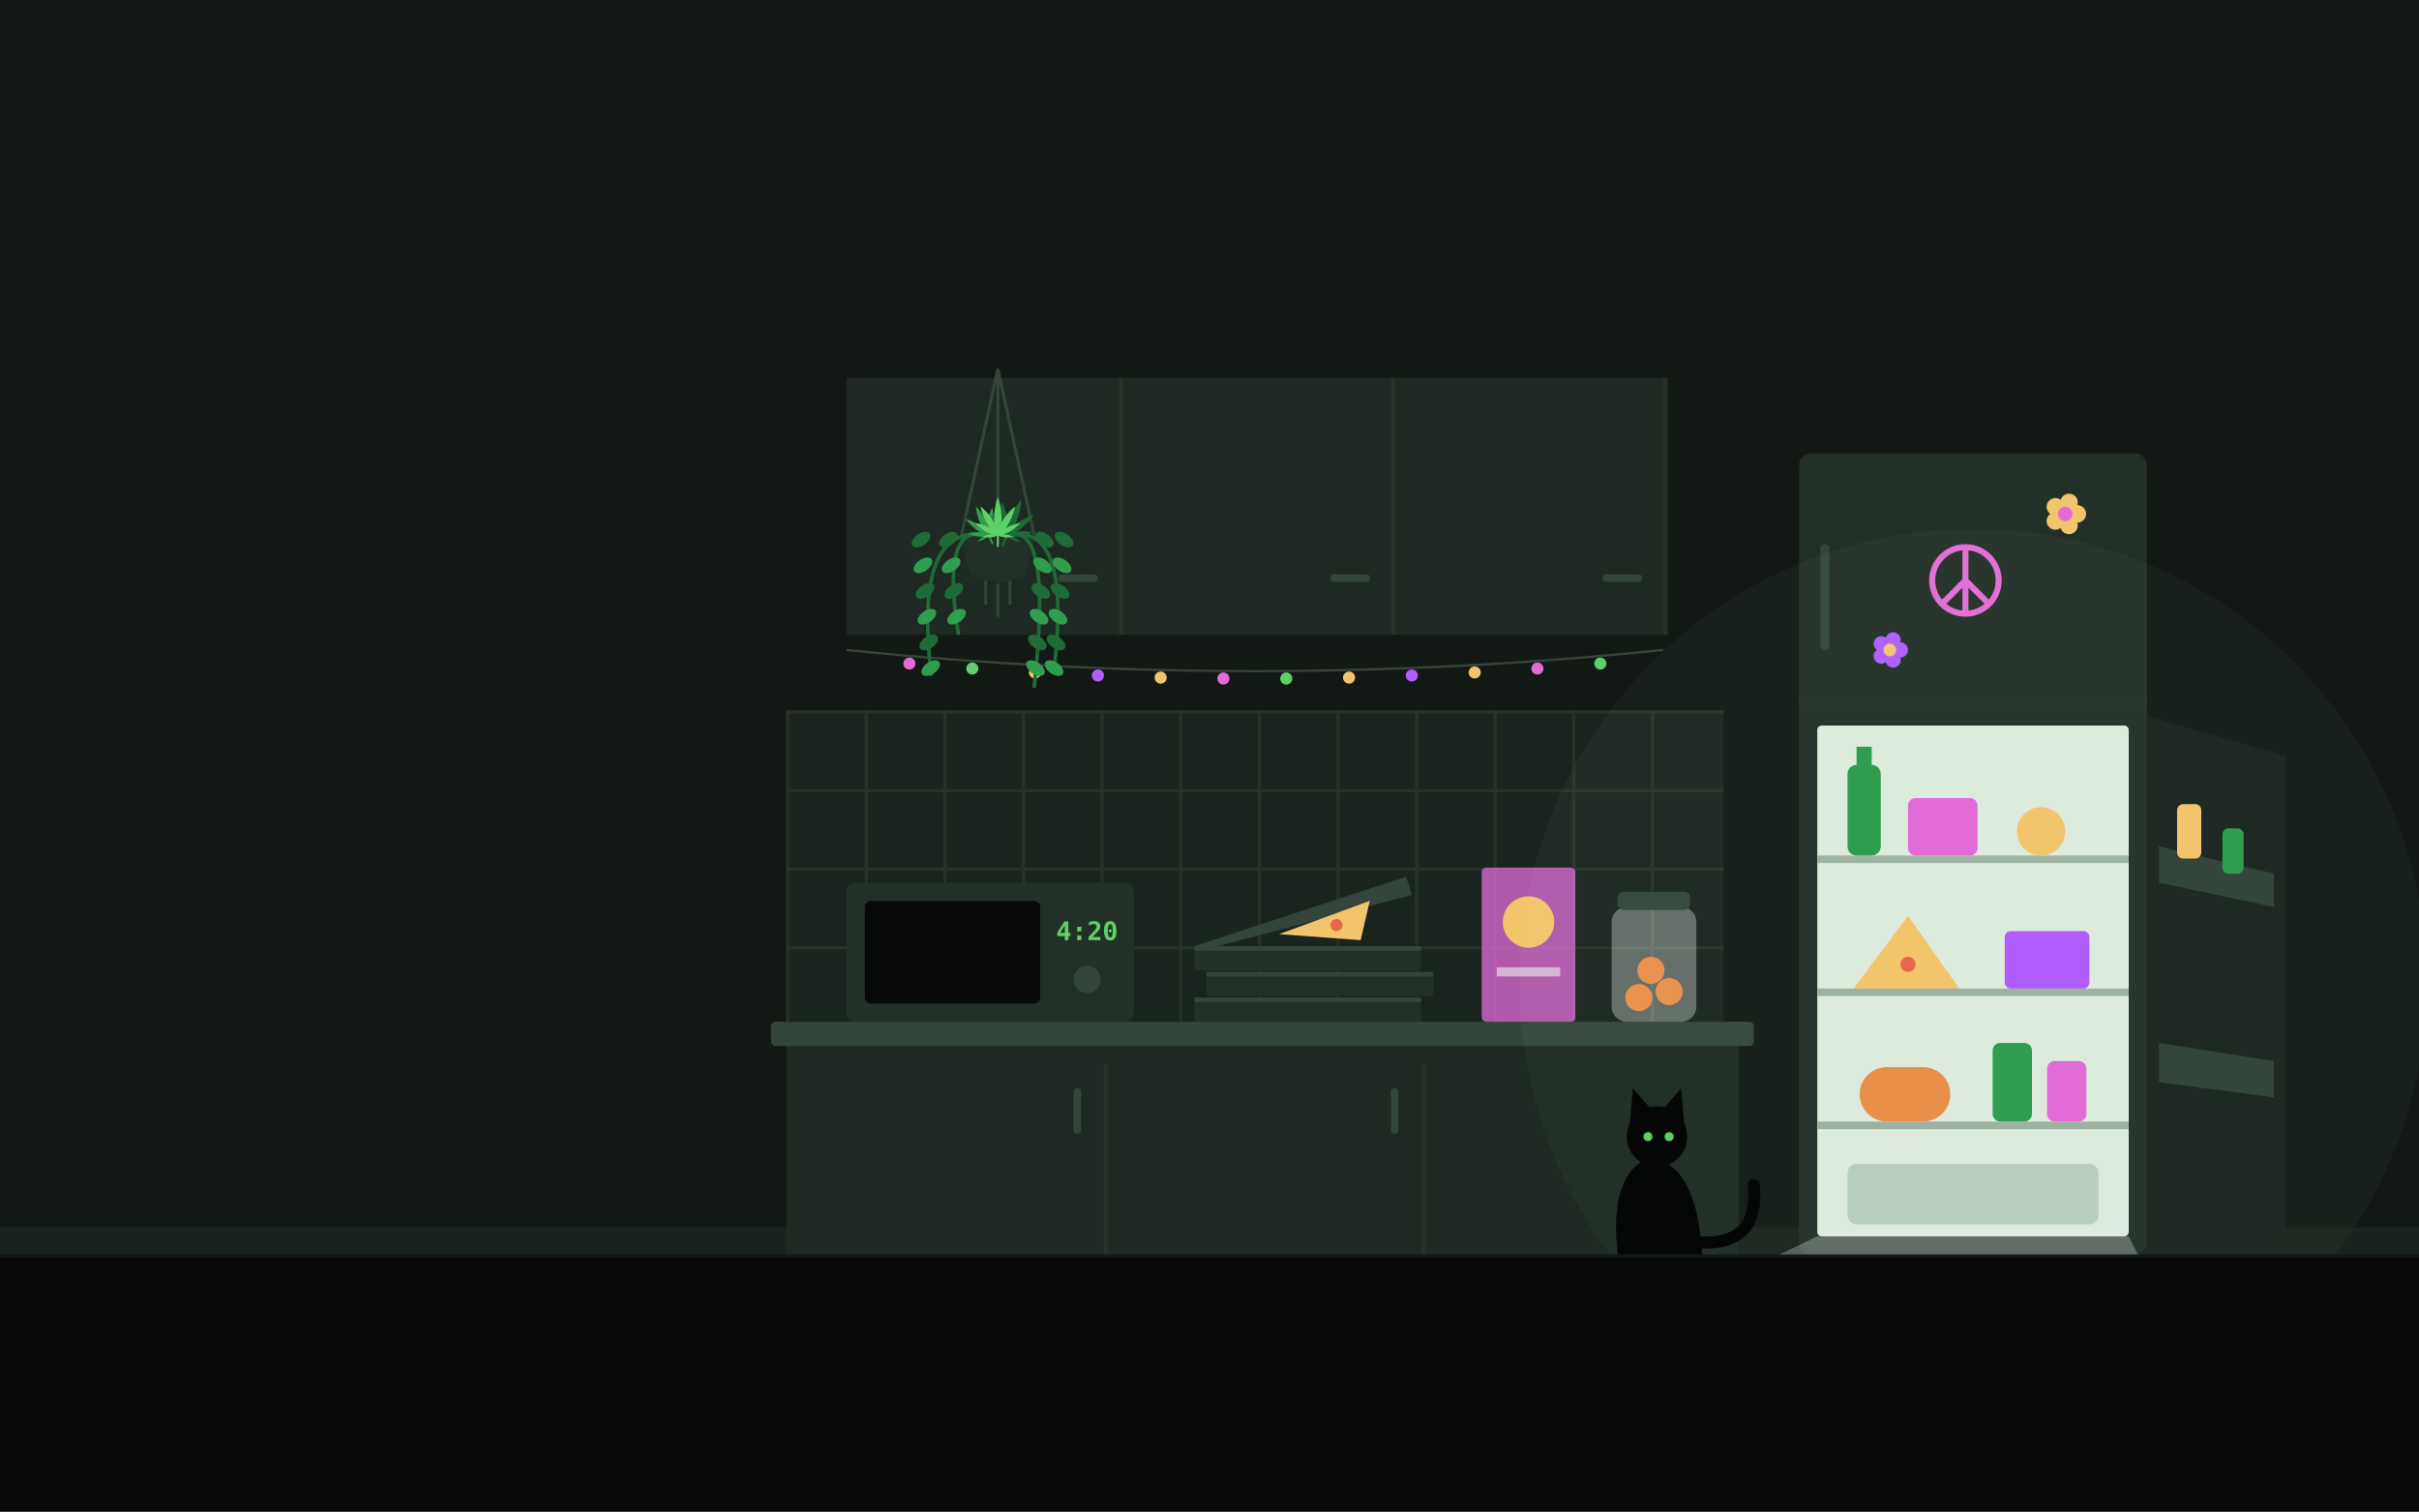
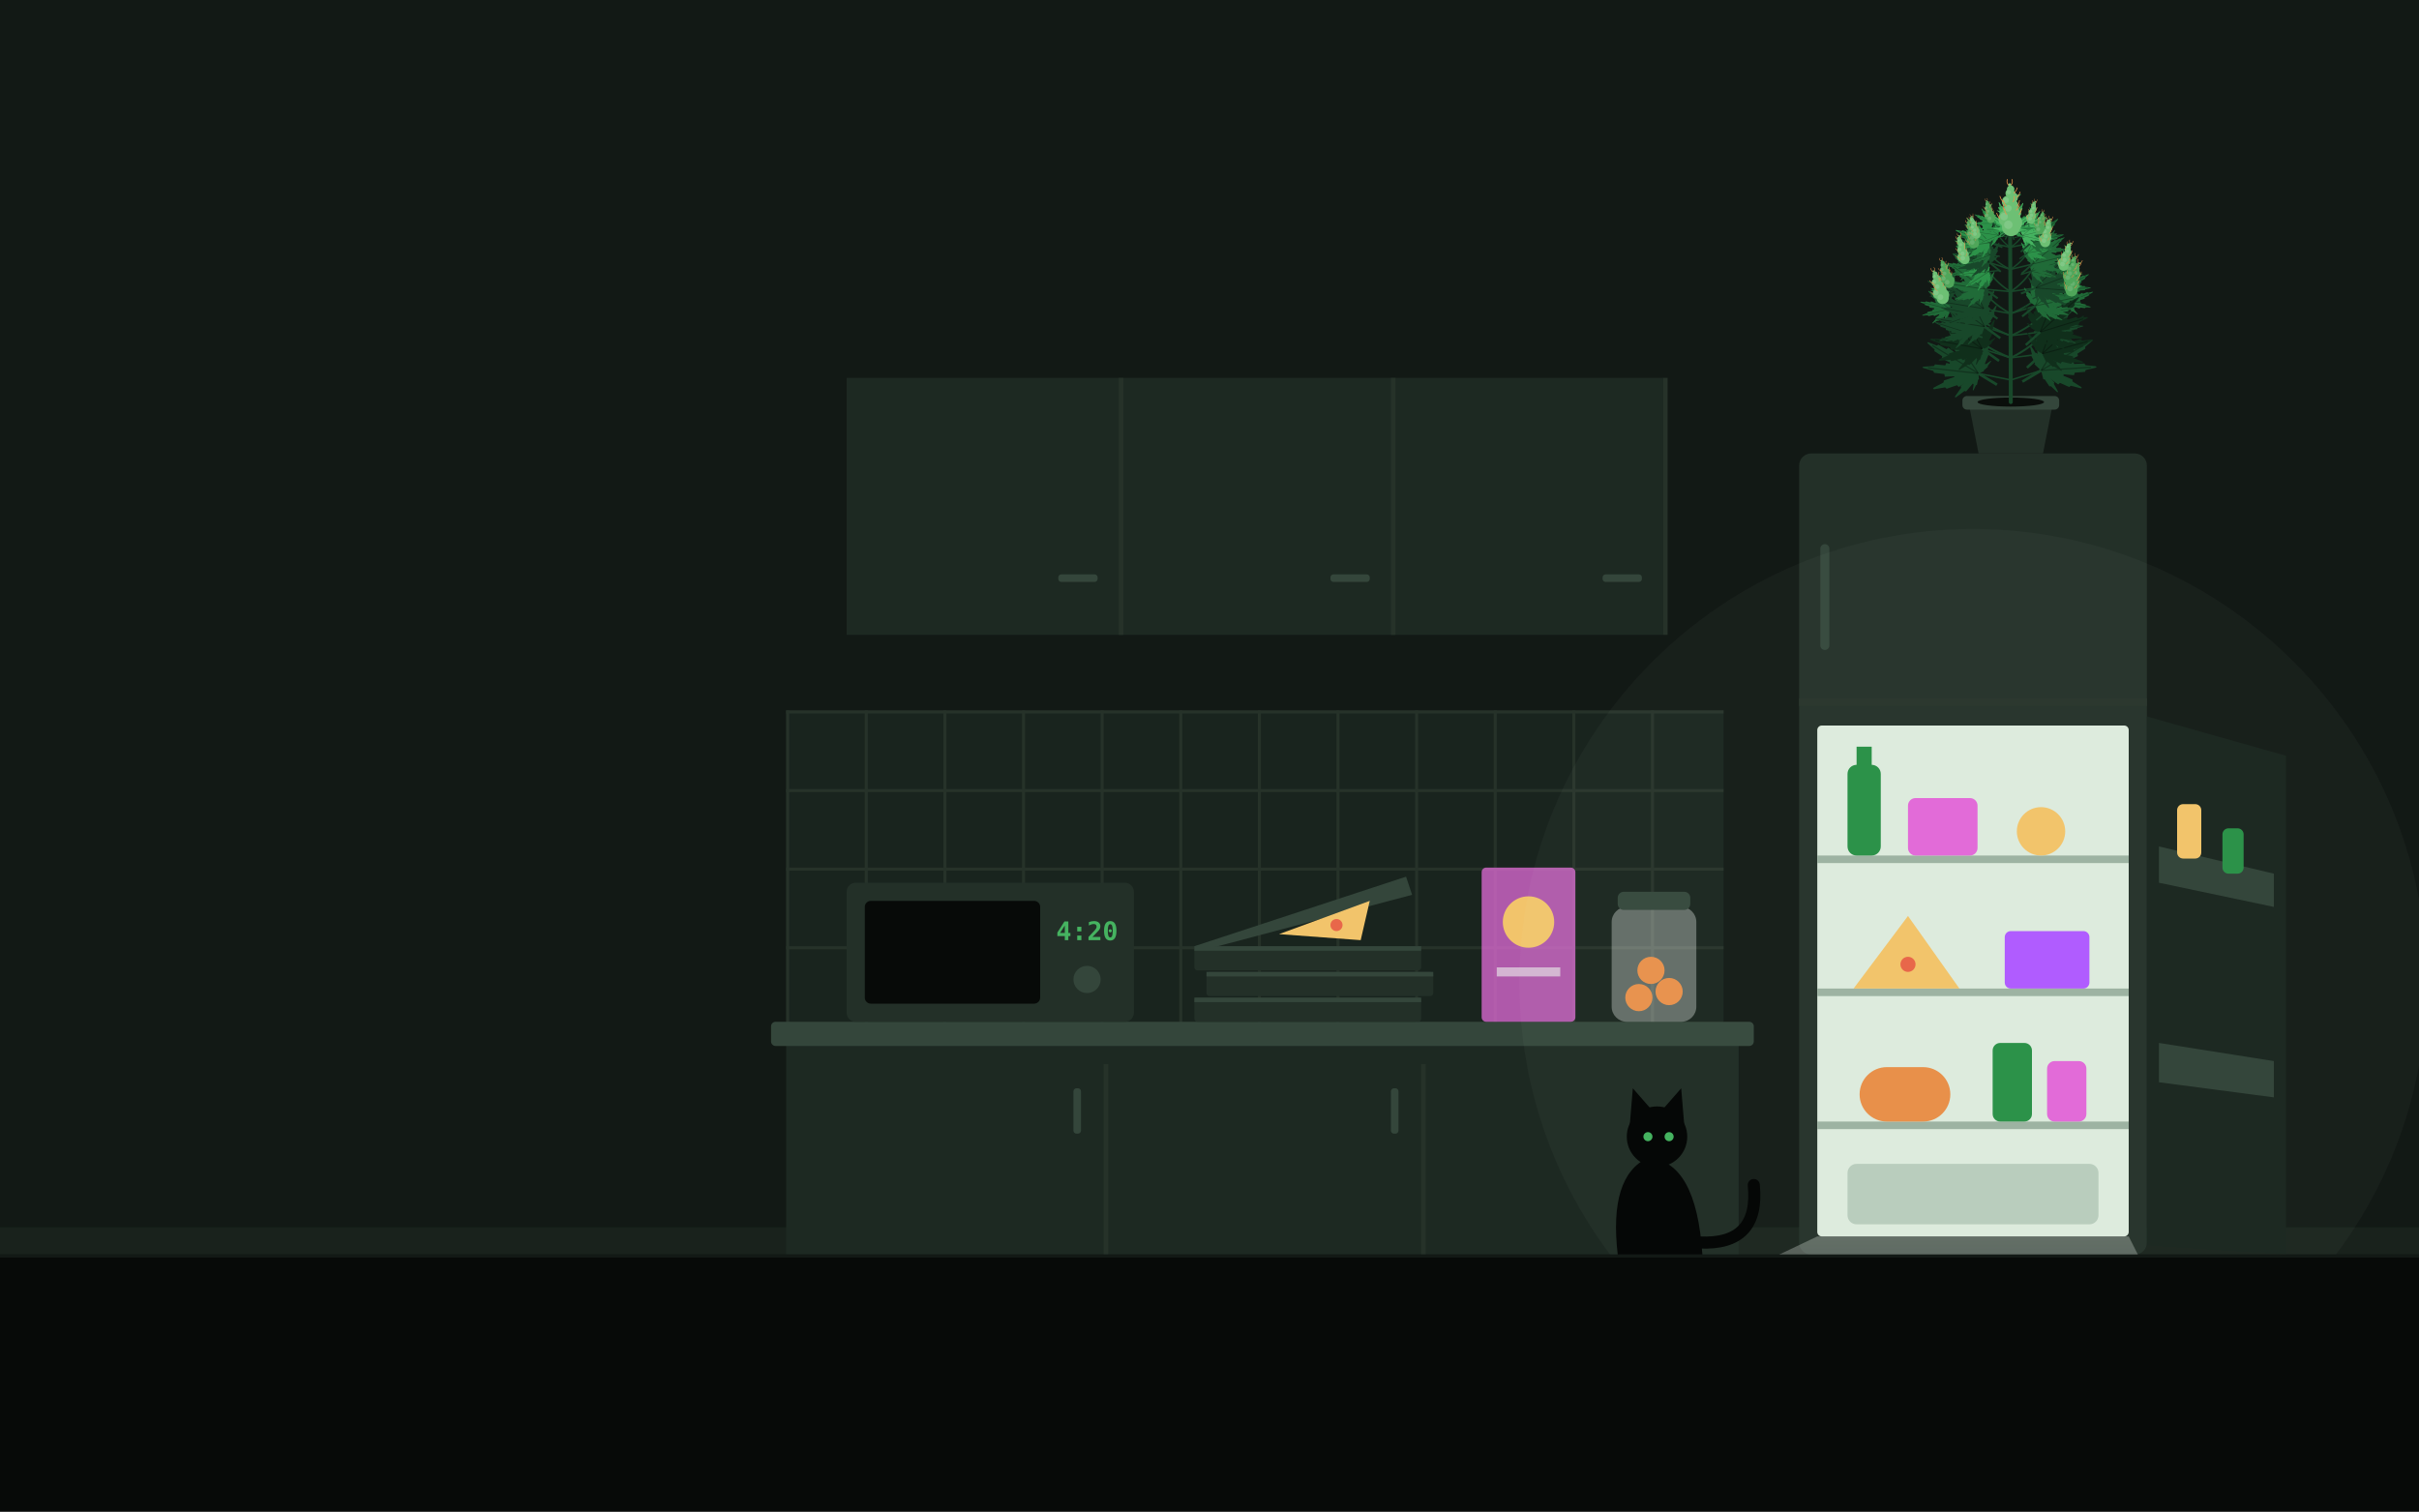
<svg xmlns="http://www.w3.org/2000/svg" viewBox="0 0 1600 1000" preserveAspectRatio="xMidYMax slice" role="img" aria-label="Une cuisine la nuit : le frigo ouvert, des boîtes à pizza, un chat">
  <style>
.smoke{animation:drift 31s linear infinite;transform-box:fill-box;transform-origin:50% 100%;opacity:0}
@keyframes drift{0%{transform:translate(0,0) scale(.5);opacity:0}12%{opacity:.95}100%{transform:translate(300px,-360px) scale(2.2);opacity:0}}
.blink{animation:blink 2.6s steps(1) infinite}
@keyframes blink{50%{opacity:.1}}
.tw{animation:tw 5s ease-in-out infinite}
@keyframes tw{50%{opacity:.2}}

.breath{animation:breath 6s ease-in-out infinite alternate}
- @keyframes breath{from{opacity:.65}to{opacity:1}}
- .ember{animation:ember 4s ease-in-out infinite}
- @keyframes ember{0%,100%{opacity:.5}40%{opacity:1}}
- .spin{animation:spin 140s linear infinite;transform-box:fill-box;transform-origin:50% 50%}
- @keyframes spin{to{transform:rotate(360deg)}}
+ @keyframes breath{from{opacity:.7}to{opacity:1}}
.sway{animation:sway 7s ease-in-out infinite alternate;transform-box:fill-box;transform-origin:50% 100%}
- @keyframes sway{from{transform:rotate(-1.4deg)}to{transform:rotate(1.4deg)}}
- .flame{animation:flick 1.1s ease-in-out infinite alternate;transform-box:fill-box;transform-origin:50% 100%}
- @keyframes flick{0%{transform:scale(1,1)}40%{transform:scale(.9,1.14)}100%{transform:scale(1.08,.9)}}
+ @keyframes sway{from{transform:rotate(-1.2deg)}to{transform:rotate(1.2deg)}}
+ .hang{animation:hang 6s ease-in-out infinite alternate;transform-box:fill-box;transform-origin:50% 0%}
+ @keyframes hang{from{transform:rotate(-1.6deg)}to{transform:rotate(1.6deg)}}
@media (prefers-reduced-motion:reduce){*{animation:none!important}.smoke{opacity:.8}}</style>
  <rect width="1600" height="1000" fill="#0B0F0C" />
  <rect width="1600" height="830" fill="#121915" />
  <rect y="812" width="1600" height="18" fill="#19221C" />
  <defs>
-     <g id="fan">
+     <g id="fan9">
      <g stroke="none">
-         <path transform="rotate(0)" d="M0 0C6.3 -9.2 4.7 -29.4 0 -42C-4.7 -29.4 -6.3 -9.2 0 0Z" />
-         <path transform="rotate(-31)" d="M0 0C5.5 -8.1 4.2 -25.9 0 -37C-4.2 -25.9 -5.5 -8.1 0 0Z" />
-         <path transform="rotate(31)" d="M0 0C5.5 -8.1 4.2 -25.9 0 -37C-4.2 -25.9 -5.5 -8.1 0 0Z" />
-         <path transform="rotate(-62)" d="M0 0C4.2 -6.2 3.2 -19.6 0 -28C-3.2 -19.6 -4.2 -6.2 0 0Z" />
-         <path transform="rotate(62)" d="M0 0C4.2 -6.2 3.2 -19.6 0 -28C-3.2 -19.6 -4.2 -6.2 0 0Z" />
-         <path transform="rotate(-96)" d="M0 0C2.5 -3.7 1.9 -11.9 0 -17C-1.9 -11.9 -2.5 -3.7 0 0Z" />
-         <path transform="rotate(96)" d="M0 0C2.5 -3.7 1.9 -11.9 0 -17C-1.9 -11.9 -2.5 -3.7 0 0Z" />
-       </g>
-       <path d="M0 0V13" fill="none" stroke-width="2.2" />
-     </g>
-     <g id="bud">
-       <ellipse cx="0" cy="-7" rx="9" ry="9" />
-       <ellipse cx="-6" cy="-17" rx="7.5" ry="8" />
-       <ellipse cx="6" cy="-22" rx="7.5" ry="8" />
-       <ellipse cx="-3" cy="-32" rx="7" ry="8.5" />
-       <ellipse cx="4" cy="-41" rx="6" ry="8" />
-       <ellipse cx="0" cy="-52" rx="4.5" ry="8" />
-       <ellipse cx="0" cy="-62" rx="2.6" ry="6" />
+         <path transform="rotate(0)" d="M0 0L0 -0L4.1 -6.7L3.2 -7.3L6 -14.1L4.1 -14.7L6 -21.4L4 -22L4.7 -28.7L3 -29.3L2.8 -36.1L1.6 -36.7L0.5 -43.3L0 -44L-0.5 -43.3L-1.6 -36.7L-2.8 -36.1L-3 -29.3L-4.7 -28.7L-4 -22L-6 -21.4L-4.1 -14.7L-6 -14.1L-3.2 -7.3L-4.1 -6.7L-0 -0Z" />
+         <path transform="rotate(-25)" d="M0 0L0 -0L4.3 -7.6L3.3 -8.3L5.8 -15.9L3.9 -16.5L5.1 -24.2L3.2 -24.8L3.1 -32.4L1.8 -33.1L0.5 -40.7L0 -41.4L-0.5 -40.7L-1.8 -33.1L-3.1 -32.4L-3.2 -24.8L-5.1 -24.2L-3.9 -16.5L-5.8 -15.9L-3.3 -8.3L-4.3 -7.6L-0 -0Z" />
+         <path transform="rotate(25)" d="M0 0L0 -0L4.3 -7.6L3.3 -8.3L5.8 -15.9L3.9 -16.5L5.1 -24.2L3.2 -24.8L3.1 -32.4L1.8 -33.1L0.5 -40.7L0 -41.4L-0.5 -40.7L-1.8 -33.1L-3.1 -32.4L-3.2 -24.8L-5.1 -24.2L-3.9 -16.5L-5.8 -15.9L-3.3 -8.3L-4.3 -7.6L-0 -0Z" />
+         <path transform="rotate(-50)" d="M0 0L0 -0L4.1 -8.1L3.1 -8.8L4.8 -16.9L3.2 -17.6L3.2 -25.7L1.9 -26.4L0.6 -34.5L0 -35.2L-0.6 -34.5L-1.9 -26.4L-3.2 -25.7L-3.2 -17.6L-4.8 -16.9L-3.1 -8.8L-4.1 -8.1L-0 -0Z" />
+         <path transform="rotate(50)" d="M0 0L0 -0L4.1 -8.1L3.1 -8.8L4.8 -16.9L3.2 -17.6L3.2 -25.7L1.9 -26.4L0.6 -34.5L0 -35.2L-0.6 -34.5L-1.9 -26.4L-3.2 -25.7L-3.2 -17.6L-4.8 -16.9L-3.1 -8.8L-4.1 -8.1L-0 -0Z" />
+         <path transform="rotate(-77)" d="M0 0L0 -0L3.2 -7.6L2.3 -8.2L2.8 -15.8L1.7 -16.4L0.5 -24L0 -24.6L-0.5 -24L-1.7 -16.4L-2.8 -15.8L-2.3 -8.2L-3.2 -7.6L-0 -0Z" />
+         <path transform="rotate(77)" d="M0 0L0 -0L3.2 -7.6L2.3 -8.2L2.8 -15.8L1.7 -16.4L0.5 -24L0 -24.6L-0.5 -24L-1.7 -16.4L-2.8 -15.8L-2.3 -8.2L-3.2 -7.6L-0 -0Z" />
+         <path transform="rotate(-104)" d="M0 0L0 -0L1.7 -4L1.2 -4.4L1.5 -8.4L0.9 -8.8L0.3 -12.8L0 -13.2L-0.3 -12.8L-0.9 -8.8L-1.5 -8.4L-1.2 -4.4L-1.7 -4L-0 -0Z" />
+         <path transform="rotate(104)" d="M0 0L0 -0L1.7 -4L1.2 -4.4L1.5 -8.4L0.9 -8.8L0.3 -12.8L0 -13.2L-0.3 -12.8L-0.9 -8.8L-1.5 -8.4L-1.2 -4.4L-1.7 -4L-0 -0Z" />
+       </g>
+       <g fill="none" stroke="#000" stroke-opacity=".3" stroke-width=".9">
+         <path transform="rotate(0)" d="M0 0V-39.6" />
+         <path transform="rotate(-25)" d="M0 0V-37.2" />
+         <path transform="rotate(25)" d="M0 0V-37.2" />
+       </g>
+       <path d="M0 0V16" fill="none" stroke-width="2" />
+     </g>
+     <g id="fan7">
+       <g stroke="none">
+         <path transform="rotate(0)" d="M0 0L0 -0L4.1 -6.7L3.2 -7.3L6 -14.1L4.1 -14.7L6 -21.4L4 -22L4.7 -28.7L3 -29.3L2.8 -36.1L1.6 -36.7L0.5 -43.3L0 -44L-0.5 -43.3L-1.6 -36.7L-2.8 -36.1L-3 -29.3L-4.7 -28.7L-4 -22L-6 -21.4L-4.1 -14.7L-6 -14.1L-3.2 -7.3L-4.1 -6.7L-0 -0Z" />
+         <path transform="rotate(-27)" d="M0 0L0 -0L4.3 -7.5L3.2 -8.2L5.7 -15.7L3.9 -16.4L5 -23.9L3.2 -24.6L3.1 -32.1L1.8 -32.7L0.5 -40.3L0 -40.9L-0.5 -40.3L-1.8 -32.7L-3.1 -32.1L-3.2 -24.6L-5 -23.9L-3.9 -16.4L-5.7 -15.7L-3.2 -8.2L-4.3 -7.5L-0 -0Z" />
+         <path transform="rotate(27)" d="M0 0L0 -0L4.3 -7.5L3.2 -8.2L5.7 -15.7L3.9 -16.4L5 -23.9L3.2 -24.6L3.1 -32.1L1.8 -32.7L0.5 -40.3L0 -40.9L-0.5 -40.3L-1.8 -32.7L-3.1 -32.1L-3.2 -24.6L-5 -23.9L-3.9 -16.4L-5.7 -15.7L-3.2 -8.2L-4.3 -7.5L-0 -0Z" />
+         <path transform="rotate(-54)" d="M0 0L0 -0L3.8 -7.5L2.8 -8.1L4.5 -15.6L2.9 -16.3L3 -23.8L1.7 -24.4L0.5 -31.9L0 -32.6L-0.5 -31.9L-1.7 -24.4L-3 -23.8L-2.9 -16.3L-4.5 -15.6L-2.8 -8.1L-3.8 -7.5L-0 -0Z" />
+         <path transform="rotate(54)" d="M0 0L0 -0L3.8 -7.5L2.8 -8.1L4.5 -15.6L2.9 -16.3L3 -23.8L1.7 -24.4L0.5 -31.9L0 -32.6L-0.5 -31.9L-1.7 -24.4L-3 -23.8L-2.9 -16.3L-4.5 -15.6L-2.8 -8.1L-3.8 -7.5L-0 -0Z" />
+         <path transform="rotate(-83)" d="M0 0L0 -0L2.7 -6.2L1.9 -6.7L2.3 -13L1.4 -13.5L0.4 -19.7L0 -20.2L-0.4 -19.7L-1.4 -13.5L-2.3 -13L-1.9 -6.7L-2.7 -6.2L-0 -0Z" />
+         <path transform="rotate(83)" d="M0 0L0 -0L2.7 -6.2L1.9 -6.7L2.3 -13L1.4 -13.5L0.4 -19.7L0 -20.2L-0.4 -19.7L-1.4 -13.5L-2.3 -13L-1.9 -6.7L-2.7 -6.2L-0 -0Z" />
+       </g>
+       <g fill="none" stroke="#000" stroke-opacity=".3" stroke-width=".9">
+         <path transform="rotate(0)" d="M0 0V-39.6" />
+         <path transform="rotate(-27)" d="M0 0V-36.8" />
+         <path transform="rotate(27)" d="M0 0V-36.8" />
+       </g>
+       <path d="M0 0V16" fill="none" stroke-width="2" />
+     </g>
+     <g id="fan5">
+       <g stroke="none">
+         <path transform="rotate(0)" d="M0 0L0 -0L4.1 -6.7L3.2 -7.3L6 -14.1L4.1 -14.7L6 -21.4L4 -22L4.7 -28.7L3 -29.3L2.8 -36.1L1.6 -36.7L0.5 -43.3L0 -44L-0.5 -43.3L-1.6 -36.7L-2.8 -36.1L-3 -29.3L-4.7 -28.7L-4 -22L-6 -21.4L-4.1 -14.7L-6 -14.1L-3.2 -7.3L-4.1 -6.7L-0 -0Z" />
+         <path transform="rotate(-31)" d="M0 0L0 -0L3.9 -7L3 -7.6L5.3 -14.5L3.6 -15.1L4.7 -22.1L3 -22.7L2.8 -29.7L1.6 -30.3L0.5 -37.2L0 -37.8L-0.5 -37.2L-1.6 -30.3L-2.8 -29.7L-3 -22.7L-4.7 -22.1L-3.6 -15.1L-5.3 -14.5L-3 -7.6L-3.9 -7L-0 -0Z" />
+         <path transform="rotate(31)" d="M0 0L0 -0L3.9 -7L3 -7.6L5.3 -14.5L3.6 -15.1L4.7 -22.1L3 -22.7L2.8 -29.7L1.6 -30.3L0.5 -37.2L0 -37.8L-0.5 -37.2L-1.6 -30.3L-2.8 -29.7L-3 -22.7L-4.7 -22.1L-3.6 -15.1L-5.3 -14.5L-3 -7.6L-3.9 -7L-0 -0Z" />
+         <path transform="rotate(-64)" d="M0 0L0 -0L3.2 -7.6L2.3 -8.2L2.8 -15.8L1.7 -16.4L0.5 -24L0 -24.6L-0.5 -24L-1.7 -16.4L-2.8 -15.8L-2.3 -8.2L-3.2 -7.6L-0 -0Z" />
+         <path transform="rotate(64)" d="M0 0L0 -0L3.2 -7.6L2.3 -8.2L2.8 -15.8L1.7 -16.4L0.5 -24L0 -24.6L-0.5 -24L-1.7 -16.4L-2.8 -15.8L-2.3 -8.2L-3.2 -7.6L-0 -0Z" />
+       </g>
+       <g fill="none" stroke="#000" stroke-opacity=".3" stroke-width=".9">
+         <path transform="rotate(0)" d="M0 0V-39.6" />
+         <path transform="rotate(-31)" d="M0 0V-34.1" />
+         <path transform="rotate(31)" d="M0 0V-34.1" />
+       </g>
+       <path d="M0 0V16" fill="none" stroke-width="2" />
+     </g>
+     <g id="fan3">
+       <g stroke="none">
+         <path transform="rotate(0)" d="M0 0L0 -0L4.1 -6.7L3.2 -7.3L6 -14.1L4.1 -14.7L6 -21.4L4 -22L4.7 -28.7L3 -29.3L2.8 -36.1L1.6 -36.7L0.5 -43.3L0 -44L-0.5 -43.3L-1.6 -36.7L-2.8 -36.1L-3 -29.3L-4.7 -28.7L-4 -22L-6 -21.4L-4.1 -14.7L-6 -14.1L-3.2 -7.3L-4.1 -6.7L-0 -0Z" />
+         <path transform="rotate(-36)" d="M0 0L0 -0L3.5 -6.9L2.6 -7.5L4.1 -14.4L2.7 -15L2.7 -21.8L1.6 -22.4L0.5 -29.3L0 -29.9L-0.5 -29.3L-1.6 -22.4L-2.7 -21.8L-2.7 -15L-4.1 -14.4L-2.6 -7.5L-3.5 -6.9L-0 -0Z" />
+         <path transform="rotate(36)" d="M0 0L0 -0L3.5 -6.9L2.6 -7.5L4.1 -14.4L2.7 -15L2.7 -21.8L1.6 -22.4L0.5 -29.3L0 -29.9L-0.5 -29.3L-1.6 -22.4L-2.7 -21.8L-2.7 -15L-4.1 -14.4L-2.6 -7.5L-3.5 -6.9L-0 -0Z" />
+       </g>
+       <g fill="none" stroke="#000" stroke-opacity=".3" stroke-width=".9">
+         <path transform="rotate(0)" d="M0 0V-39.6" />
+         <path transform="rotate(-36)" d="M0 0V-26.9" />
+         <path transform="rotate(36)" d="M0 0V-26.9" />
+       </g>
+       <path d="M0 0V16" fill="none" stroke-width="2" />
+     </g>
+     <g id="cola1">
+       <g fill="currentColor">
+         <path transform="translate(-3 -21.1) rotate(-66.1)" d="M0 0L0 -0L2.2 -4.1L1.6 -4.5L2.5 -8.6L1.7 -9L1.7 -13.1L1 -13.4L0.3 -17.6L0 -17.9L-0.3 -17.6L-1 -13.4L-1.7 -13.1L-1.7 -9L-2.5 -8.6L-1.6 -4.5L-2.2 -4.1L-0 -0Z" />
+         <path transform="translate(3 -7.3) rotate(68.7)" d="M0 0L0 -0L2.2 -4.5L1.6 -4.9L2.5 -9.4L1.7 -9.8L1.7 -14.3L1 -14.7L0.3 -19.2L0 -19.6L-0.3 -19.2L-1 -14.7L-1.7 -14.3L-1.7 -9.8L-2.5 -9.4L-1.6 -4.9L-2.2 -4.5L-0 -0Z" />
+         <path transform="translate(-3 -22.8) rotate(-55.8)" d="M0 0L0 -0L2.2 -4.1L1.6 -4.4L2.5 -8.5L1.7 -8.9L1.7 -12.9L1 -13.3L0.3 -17.4L0 -17.7L-0.3 -17.4L-1 -13.3L-1.7 -12.9L-1.7 -8.9L-2.5 -8.5L-1.6 -4.4L-2.2 -4.1L-0 -0Z" />
+         <path transform="translate(3 -45.2) rotate(61.8)" d="M0 0L0 -0L2.2 -3.5L1.6 -3.8L2.5 -7.2L1.7 -7.5L1.7 -11L1 -11.3L0.3 -14.7L0 -15L-0.3 -14.7L-1 -11.3L-1.7 -11L-1.7 -7.5L-2.5 -7.2L-1.6 -3.8L-2.2 -3.5L-0 -0Z" />
+       </g>
+       <circle cx="1.5" cy="-4" r="13.4" />
+       <circle cx="5.1" cy="-10.2" r="12.8" />
+       <circle cx="-5.1" cy="-16.4" r="12.1" />
+       <circle cx="4.1" cy="-22.6" r="11.4" />
+       <circle cx="0.7" cy="-28.8" r="10.7" />
+       <circle cx="2.4" cy="-35" r="9.9" />
+       <circle cx="-3" cy="-41.2" r="9" />
+       <circle cx="3.5" cy="-47.4" r="8.1" />
+       <circle cx="0.2" cy="-53.6" r="6.9" />
+       <circle cx="0.9" cy="-59.8" r="5.5" />
+       <circle cx="-0.4" cy="-66" r="2.4" />
+       <g fill="#fff" fill-opacity=".13">
+         <circle cx="-2.5" cy="-7.3" r="6.2" />
+         <circle cx="-8.8" cy="-19.4" r="5.6" />
+         <circle cx="-2.5" cy="-31.5" r="4.9" />
+         <circle cx="-5.8" cy="-43.5" r="4.2" />
+         <circle cx="-1.8" cy="-55.3" r="3.2" />
+         <circle cx="-1.2" cy="-66.6" r="1.1" />
+       </g>
+       <path d="M-14.8 -16.4q-3 -3 -4.8 -8M-5 -22.6q-3 -3 -2.9 -8M13.3 -22.6q3 -3 3.2 -8M-7.9 -28.8q-3 -3 -1.9 -8M9.3 -28.8q3 -3 4.7 -8M-5.6 -35q-3 -3 -4.2 -8M10.3 -35q3 -3 3.5 -8M-10.3 -41.2q-3 -3 -4.5 -8M4.2 -41.2q3 -3 1.9 -8M10 -47.4q3 -3 4.8 -8M5.8 -53.6q3 -3 4.8 -8M-2.4 -66q-3 -3 -1.7 -8M1.5 -66q3 -3 1.3 -8" fill="none" stroke="#E8904A" stroke-width="1.1" stroke-linecap="round" />
+     </g>
+     <g id="cola2">
+       <g fill="currentColor">
+         <path transform="translate(-3 -48.7) rotate(-52.1)" d="M0 0L0 -0L2.2 -3.4L1.6 -3.6L2.5 -7L1.7 -7.3L1.7 -10.6L1 -10.9L0.3 -14.3L0 -14.6L-0.3 -14.3L-1 -10.9L-1.7 -10.6L-1.7 -7.3L-2.5 -7L-1.6 -3.6L-2.2 -3.4L-0 -0Z" />
+         <path transform="translate(3 -7.5) rotate(47.9)" d="M0 0L0 -0L2.2 -4.5L1.6 -4.9L2.5 -9.4L1.7 -9.8L1.7 -14.3L1 -14.7L0.3 -19.2L0 -19.6L-0.3 -19.2L-1 -14.7L-1.7 -14.3L-1.7 -9.8L-2.5 -9.4L-1.6 -4.9L-2.2 -4.5L-0 -0Z" />
+         <path transform="translate(-3 -32.2) rotate(-45.6)" d="M0 0L0 -0L2.2 -3.8L1.6 -4.1L2.5 -8L1.7 -8.3L1.7 -12.1L1 -12.4L0.3 -16.3L0 -16.6L-0.3 -16.3L-1 -12.4L-1.7 -12.1L-1.7 -8.3L-2.5 -8L-1.6 -4.1L-2.2 -3.8L-0 -0Z" />
+         <path transform="translate(3 -11) rotate(62.4)" d="M0 0L0 -0L2.2 -4.4L1.6 -4.8L2.5 -9.2L1.7 -9.6L1.7 -14L1 -14.4L0.3 -18.8L0 -19.1L-0.3 -18.8L-1 -14.4L-1.7 -14L-1.7 -9.6L-2.5 -9.2L-1.6 -4.8L-2.2 -4.4L-0 -0Z" />
+       </g>
+       <circle cx="-0.4" cy="-4" r="13.4" />
+       <circle cx="-5.7" cy="-10.2" r="12.8" />
+       <circle cx="1.3" cy="-16.4" r="12.1" />
+       <circle cx="-0.5" cy="-22.6" r="11.4" />
+       <circle cx="-3.7" cy="-28.8" r="10.7" />
+       <circle cx="-1" cy="-35" r="9.9" />
+       <circle cx="1.4" cy="-41.2" r="9" />
+       <circle cx="-1.7" cy="-47.4" r="8.1" />
+       <circle cx="-1.9" cy="-53.6" r="6.9" />
+       <circle cx="-2.2" cy="-59.8" r="5.5" />
+       <circle cx="0.9" cy="-66" r="2.4" />
+       <g fill="#fff" fill-opacity=".13">
+         <circle cx="-4.5" cy="-7.3" r="6.2" />
+         <circle cx="-2.4" cy="-19.4" r="5.6" />
+         <circle cx="-7" cy="-31.5" r="4.9" />
+         <circle cx="-1.3" cy="-43.5" r="4.2" />
+         <circle cx="-4" cy="-55.3" r="3.2" />
+         <circle cx="0.2" cy="-66.6" r="1.1" />
+       </g>
+       <path d="M-11.2 -4q-3 -3 -1.6 -8M-15.9 -10.2q-3 -3 -4.6 -8M4.5 -10.2q3 -3 3.2 -8M-8.4 -16.4q-3 -3 -2.5 -8M8.7 -22.6q3 -3 2 -8M-12.3 -28.8q-3 -3 -4.7 -8M4.8 -28.8q3 -3 4.1 -8M6.9 -35q3 -3 2.2 -8M8.7 -41.2q3 -3 1.4 -8M-8.2 -47.4q-3 -3 -2.1 -8M-6.6 -59.8q-3 -3 -3 -8M2.2 -59.8q3 -3 2.7 -8M-1 -66q-3 -3 -3.4 -8M2.8 -66q3 -3 3.3 -8" fill="none" stroke="#E8904A" stroke-width="1.1" stroke-linecap="round" />
    </g>
    <linearGradient id="lc" x1="0" y1="0" x2="0" y2="1">
      <stop offset="0" stop-color="#B05CFF" stop-opacity=".36" />
      <stop offset="1" stop-color="#B05CFF" stop-opacity="0" />
    </linearGradient>
    <linearGradient id="pc" x1="0" y1="0" x2="0" y2="1">
      <stop offset="0" stop-color="#E26BD8" stop-opacity=".32" />
      <stop offset="1" stop-color="#E26BD8" stop-opacity="0" />
    </linearGradient>
    <linearGradient id="wc" x1="0" y1="0" x2="0" y2="1">
      <stop offset="0" stop-color="#ECF2EC" stop-opacity=".3" />
      <stop offset="1" stop-color="#ECF2EC" stop-opacity="0" />
    </linearGradient>
    <radialGradient id="warm">
      <stop offset="0" stop-color="#E8904A" stop-opacity=".5" />
      <stop offset="1" stop-color="#E8904A" stop-opacity="0" />
    </radialGradient>
+     <radialGradient id="glowP">
+       <stop offset="0" stop-color="#B05CFF" stop-opacity=".5" />
+       <stop offset="1" stop-color="#B05CFF" stop-opacity="0" />
+     </radialGradient>
+     <radialGradient id="glowK">
+       <stop offset="0" stop-color="#E26BD8" stop-opacity=".4" />
+       <stop offset="1" stop-color="#E26BD8" stop-opacity="0" />
+     </radialGradient>
+     <radialGradient id="moonH">
+       <stop offset="0" stop-color="#CFE3CC" stop-opacity=".22" />
+       <stop offset="1" stop-color="#CFE3CC" stop-opacity="0" />
+     </radialGradient>
+     <g id="plA">
+       <g fill="none" stroke="#18482A" stroke-linecap="round">
+         <path d="M0 0Q-0.2 -120 -1 -234" stroke-width="5.2" />
+         <path d="M-0 -29.2L-42.9 -37.9" stroke-width="2" />
+         <path d="M-0 -29.2L40.1 -41.8" stroke-width="2" />
+         <path d="M-0.1 -58.5L-37.7 -70.3" stroke-width="2" />
+         <path d="M-0.1 -58.5Q-63.2 -82.7 -90.3 -139.1" stroke-width="2.6" />
+         <path d="M-0.1 -58.5L41.5 -63.8" stroke-width="2" />
+         <path d="M-0.1 -58.5Q56 -85.7 80 -149.3" stroke-width="2.6" />
+         <path d="M-0.1 -87.8L-34.6 -99.7" stroke-width="2" />
+         <path d="M-0.1 -87.8Q-57.3 -109.3 -81.8 -159.5" stroke-width="2.4" />
+         <path d="M-0.1 -87.8L38.8 -92.6" stroke-width="2" />
+         <path d="M-0.1 -87.8Q53.6 -110.8 76.7 -164.6" stroke-width="2.4" />
+         <path d="M-0.2 -117L-35.6 -123.5" stroke-width="2" />
+         <path d="M-0.2 -117Q-42.3 -139.3 -60.4 -191.3" stroke-width="2.2" />
+         <path d="M-0.2 -117L32.5 -127.3" stroke-width="2" />
+         <path d="M-0.2 -117Q48.5 -136.6 69.5 -182.4" stroke-width="2.2" />
+         <path d="M-0.4 -146.2L-34.2 -149.3" stroke-width="2" />
+         <path d="M-0.4 -146.2Q-33.7 -166.1 -48 -212.3" stroke-width="2.1" />
+         <path d="M-0.4 -146.2L32.9 -151" stroke-width="2" />
+         <path d="M-0.4 -146.2Q31.6 -166.5 45.3 -213.6" stroke-width="2.1" />
+         <path d="M-0.5 -175.5L-28.2 -184.6" stroke-width="2" />
+         <path d="M-0.5 -175.5Q-31.6 -190.1 -44.9 -224" stroke-width="1.9" />
+         <path d="M-0.5 -175.5L28.7 -182.5" stroke-width="2" />
+         <path d="M-0.5 -175.5Q25.6 -191.7 36.8 -229.6" stroke-width="1.9" />
+         <path d="M-0.7 -204.8L-27.7 -210.8" stroke-width="2" />
+         <path d="M-0.7 -204.8Q-18.9 -216.7 -26.6 -244.4" stroke-width="1.7" />
+         <path d="M-0.7 -204.8L26.4 -210.4" stroke-width="2" />
+         <path d="M-0.7 -204.8Q18.4 -216.4 26.6 -243.5" stroke-width="1.7" />
+       </g>
+       <use href="#fan9" transform="translate(-42.9 -37.9) rotate(-58.7) scale(1.8)" fill="#18482A" stroke="#18482A" />
+       <use href="#fan7" transform="translate(40.1 -41.8) rotate(59.3) scale(1.8)" fill="#18482A" stroke="#18482A" />
+       <use href="#fan9" transform="translate(-37.7 -70.3) rotate(-54.5) scale(1.7)" fill="#102F1B" stroke="#18482A" />
+       <use href="#fan7" transform="translate(41.5 -63.8) rotate(47.7) scale(1.7)" fill="#102F1B" stroke="#18482A" />
+       <use href="#fan5" transform="translate(-54.2 -90.8) rotate(-72.5) scale(1.1)" fill="#18482A" stroke="#18482A" />
+       <use href="#fan5" transform="translate(48 -94.8) rotate(83.1) scale(1.1)" fill="#18482A" stroke="#18482A" />
+       <use href="#fan7" transform="translate(-81.4 -122.9) rotate(-75.9) scale(0.9)" fill="#206B38" stroke="#18482A" />
+       <use href="#fan5" transform="translate(72.1 -131) rotate(68.1) scale(0.9)" fill="#206B38" stroke="#18482A" />
+       <use href="#fan7" transform="translate(-34.6 -99.7) rotate(-53.8) scale(1.6)" fill="#18482A" stroke="#18482A" />
+       <use href="#fan9" transform="translate(38.8 -92.6) rotate(47.9) scale(1.6)" fill="#102F1B" stroke="#18482A" />
+       <use href="#fan5" transform="translate(-49.1 -116.4) rotate(-79.1) scale(1)" fill="#18482A" stroke="#18482A" />
+       <use href="#fan5" transform="translate(45.9 -118.5) rotate(50.2) scale(1)" fill="#206B38" stroke="#18482A" />
+       <use href="#fan5" transform="translate(-73.7 -145.1) rotate(-67.7) scale(0.9)" fill="#18482A" stroke="#18482A" />
+       <use href="#fan7" transform="translate(69.1 -149.2) rotate(59.8) scale(0.9)" fill="#206B38" stroke="#18482A" />
+       <use href="#fan7" transform="translate(-35.6 -123.5) rotate(-53.6) scale(1.4)" fill="#18482A" stroke="#18482A" />
+       <use href="#fan7" transform="translate(32.5 -127.3) rotate(51.3) scale(1.4)" fill="#206B38" stroke="#18482A" />
+       <use href="#fan7" transform="translate(-36.3 -146.7) rotate(-82) scale(0.9)" fill="#206B38" stroke="#18482A" />
+       <use href="#fan5" transform="translate(41.6 -143.2) rotate(62.3) scale(0.9)" fill="#206B38" stroke="#18482A" />
+       <use href="#fan5" transform="translate(-54.4 -176.3) rotate(-79) scale(0.8)" fill="#206B38" stroke="#18482A" />
+       <use href="#fan7" transform="translate(62.6 -169.2) rotate(62.4) scale(0.8)" fill="#206B38" stroke="#18482A" />
+       <use href="#fan7" transform="translate(-34.2 -149.3) rotate(-54.5) scale(1.3)" fill="#206B38" stroke="#18482A" />
+       <use href="#fan9" transform="translate(32.9 -151) rotate(69.2) scale(1.3)" fill="#18482A" stroke="#18482A" />
+       <use href="#fan7" transform="translate(-28.9 -172.7) rotate(-95.8) scale(0.9)" fill="#2C9249" stroke="#18482A" />
+       <use href="#fan5" transform="translate(27 -173.2) rotate(71.8) scale(0.9)" fill="#206B38" stroke="#18482A" />
+       <use href="#fan5" transform="translate(-43.3 -199) rotate(-40.4) scale(0.8)" fill="#206B38" stroke="#18482A" />
+       <use href="#fan7" transform="translate(40.8 -200.1) rotate(59.6) scale(0.8)" fill="#206B38" stroke="#18482A" />
+       <use href="#fan9" transform="translate(-28.2 -184.6) rotate(-51.1) scale(1.2)" fill="#18482A" stroke="#18482A" />
+       <use href="#fan7" transform="translate(28.7 -182.5) rotate(49.1) scale(1.2)" fill="#206B38" stroke="#18482A" />
+       <use href="#fan5" transform="translate(-27.1 -194.9) rotate(-80.1) scale(0.8)" fill="#206B38" stroke="#18482A" />
+       <use href="#fan7" transform="translate(21.8 -197.2) rotate(52.9) scale(0.8)" fill="#2C9249" stroke="#18482A" />
+       <use href="#fan5" transform="translate(-40.5 -214.3) rotate(-77.8) scale(0.7)" fill="#206B38" stroke="#18482A" />
+       <use href="#fan7" transform="translate(33.1 -218.8) rotate(55) scale(0.7)" fill="#206B38" stroke="#18482A" />
+       <use href="#fan7" transform="translate(-27.7 -210.8) rotate(-69.9) scale(1.1)" fill="#2C9249" stroke="#18482A" />
+       <use href="#fan7" transform="translate(26.4 -210.4) rotate(48.6) scale(1.1)" fill="#206B38" stroke="#18482A" />
+       <use href="#fan5" transform="translate(-16.3 -220.6) rotate(-81.4) scale(0.7)" fill="#2C9249" stroke="#18482A" />
+       <use href="#fan7" transform="translate(15.6 -220.2) rotate(76.1) scale(0.7)" fill="#45B360" stroke="#18482A" />
+       <use href="#fan7" transform="translate(-24.1 -236.5) rotate(-63.9) scale(0.6)" fill="#2C9249" stroke="#18482A" />
+       <use href="#fan5" transform="translate(23.9 -235.7) rotate(72.2) scale(0.6)" fill="#45B360" stroke="#18482A" />
+       <use href="#fan5" transform="translate(-1 -228) rotate(-58) scale(.9)" fill="#2C9249" stroke="#18482A" />
+       <use href="#fan5" transform="translate(-1 -228) rotate(55) scale(.9)" fill="#2C9249" stroke="#18482A" />
+       <use href="#fan5" transform="translate(-1 -228) rotate(-22) scale(.9)" fill="#45B360" stroke="#18482A" />
+       <use href="#fan5" transform="translate(-1 -228) rotate(26) scale(.9)" fill="#45B360" stroke="#18482A" />
+       <use href="#cola1" transform="translate(-90.3 -135.1) rotate(-16.9) scale(0.6)" fill="#6DC074" color="#2C9249" />
+       <use href="#cola2" transform="translate(80 -145.3) rotate(14.5) scale(0.6)" fill="#4FA65A" color="#2C9249" />
+       <use href="#cola1" transform="translate(-81.8 -155.5) rotate(-17) scale(0.5)" fill="#4FA65A" color="#2C9249" />
+       <use href="#cola2" transform="translate(76.7 -160.6) rotate(15.7) scale(0.5)" fill="#4FA65A" color="#2C9249" />
+       <use href="#cola2" transform="translate(-60.4 -187.3) rotate(-13.6) scale(0.5)" fill="#6DC074" color="#2C9249" />
+       <use href="#cola2" transform="translate(69.5 -178.4) rotate(16.4) scale(0.5)" fill="#6DC074" color="#2C9249" />
+       <use href="#cola2" transform="translate(-48 -208.3) rotate(-12.5) scale(0.5)" fill="#4FA65A" color="#2C9249" />
+       <use href="#cola2" transform="translate(45.3 -209.6) rotate(11.9) scale(0.5)" fill="#6DC074" color="#2C9249" />
+       <use href="#cola2" transform="translate(-44.9 -220) rotate(-14.8) scale(0.4)" fill="#6DC074" color="#2C9249" />
+       <use href="#cola1" transform="translate(36.8 -225.6) rotate(12.1) scale(0.4)" fill="#4FA65A" color="#2C9249" />
+       <use href="#cola1" transform="translate(-26.6 -240.4) rotate(-11.6) scale(0.4)" fill="#4FA65A" color="#2C9249" />
+       <use href="#cola2" transform="translate(26.6 -239.5) rotate(12.3) scale(0.4)" fill="#6DC074" color="#2C9249" />
+       <use href="#cola1" transform="translate(-1 -228) scale(.9)" fill="#6DC074" color="#45B360" />
+     </g>
  </defs>
  <rect x="520" y="470" width="620" height="210" fill="#19241E" />
  <rect x="520" y="470" width="2" height="210" fill="#263229" />
  <rect x="572" y="470" width="2" height="210" fill="#263229" />
  <rect x="624" y="470" width="2" height="210" fill="#263229" />
  <rect x="676" y="470" width="2" height="210" fill="#263229" />
  <rect x="728" y="470" width="2" height="210" fill="#263229" />
  <rect x="780" y="470" width="2" height="210" fill="#263229" />
  <rect x="832" y="470" width="2" height="210" fill="#263229" />
  <rect x="884" y="470" width="2" height="210" fill="#263229" />
  <rect x="936" y="470" width="2" height="210" fill="#263229" />
  <rect x="988" y="470" width="2" height="210" fill="#263229" />
  <rect x="1040" y="470" width="2" height="210" fill="#263229" />
  <rect x="1092" y="470" width="2" height="210" fill="#263229" />
  <rect x="520" y="470" width="620" height="2" fill="#263229" />
  <rect x="520" y="522" width="620" height="2" fill="#263229" />
  <rect x="520" y="574" width="620" height="2" fill="#263229" />
  <rect x="520" y="626" width="620" height="2" fill="#263229" />
  <rect x="520" y="678" width="620" height="2" fill="#263229" />
  <rect x="560" y="250" width="540" height="170" fill="#1D2922" />
  <rect x="740" y="250" width="3" height="170" fill="#263229" />
  <rect x="700" y="380" width="26" height="5" rx="2" fill="#34463B" />
  <rect x="920" y="250" width="3" height="170" fill="#263229" />
  <rect x="880" y="380" width="26" height="5" rx="2" fill="#34463B" />
  <rect x="1100" y="250" width="3" height="170" fill="#263229" />
  <rect x="1060" y="380" width="26" height="5" rx="2" fill="#34463B" />
-   <path d="M560 430 Q830 458 1100 430" fill="none" stroke="#34463B" stroke-width="1.5" />
-   <circle class="tw" style="animation-delay:-0.4s;animation-duration:3.2s" cx="601.5" cy="439" r="4" fill="#E26BD8" />
-   <circle class="tw" style="animation-delay:-0.9s;animation-duration:3.2s" cx="643.1" cy="442.3" r="4" fill="#5FD068" />
-   <circle class="tw" style="animation-delay:-1.3s;animation-duration:3.2s" cx="684.6" cy="444.9" r="4" fill="#F2C46B" />
-   <circle class="tw" style="animation-delay:-1.7s;animation-duration:3.2s" cx="726.2" cy="446.9" r="4" fill="#B05CFF" />
-   <circle class="tw" style="animation-delay:-2.1s;animation-duration:3.2s" cx="767.7" cy="448.3" r="4" fill="#F2C46B" />
-   <circle class="tw" style="animation-delay:-2.6s;animation-duration:3.2s" cx="809.2" cy="448.9" r="4" fill="#E26BD8" />
-   <circle class="tw" style="animation-delay:-3s;animation-duration:3.2s" cx="850.8" cy="448.9" r="4" fill="#5FD068" />
-   <circle class="tw" style="animation-delay:-3.4s;animation-duration:3.2s" cx="892.3" cy="448.3" r="4" fill="#F2C46B" />
-   <circle class="tw" style="animation-delay:-3.9s;animation-duration:3.2s" cx="933.8" cy="446.9" r="4" fill="#B05CFF" />
-   <circle class="tw" style="animation-delay:-4.3s;animation-duration:3.2s" cx="975.4" cy="444.9" r="4" fill="#F2C46B" />
-   <circle class="tw" style="animation-delay:-4.7s;animation-duration:3.2s" cx="1016.9" cy="442.3" r="4" fill="#E26BD8" />
-   <circle class="tw" style="animation-delay:-5.2s;animation-duration:3.2s" cx="1058.5" cy="439" r="4" fill="#5FD068" />
  <rect x="520" y="690" width="630" height="140" fill="#1D2922" />
  <rect x="510" y="676" width="650" height="16" rx="3" fill="#34463B" />
  <rect x="730" y="704" width="3" height="126" fill="#263229" />
  <rect x="710" y="720" width="5" height="30" rx="2" fill="#34463B" />
  <rect x="940" y="704" width="3" height="126" fill="#263229" />
  <rect x="920" y="720" width="5" height="30" rx="2" fill="#34463B" />
  <rect x="560" y="584" width="190" height="92" rx="6" fill="#233028" />
  <rect x="572" y="596" width="116" height="68" rx="4" fill="#070A08" />
-   <text x="719" y="622" text-anchor="middle" font-family="ui-monospace,Menlo,monospace" font-size="17" font-weight="700" fill="#5FD068" class="blink" style="animation-duration:2s">4:20</text>
+   <text x="719" y="622" text-anchor="middle" font-family="ui-monospace,Menlo,monospace" font-size="17" font-weight="700" fill="#45B360" class="blink" style="animation-duration:2s">4:20</text>
  <circle cx="719" cy="648" r="9" fill="#34463B" />
  <rect x="790" y="660" width="150" height="16" rx="2" fill="#233028" />
  <rect x="790" y="660" width="150" height="3" fill="#34463B" />
  <rect x="798" y="643" width="150" height="16" rx="2" fill="#233028" />
  <rect x="798" y="643" width="150" height="3" fill="#34463B" />
  <rect x="790" y="626" width="150" height="16" rx="2" fill="#233028" />
  <rect x="790" y="626" width="150" height="3" fill="#34463B" />
  <path d="M790 626 L930 580 L934 592 L798 628 Z" fill="#34463B" />
  <path d="M846 618 L906 596 L900 622 Z" fill="#F2C46B" />
  <circle cx="884" cy="612" r="4" fill="#E8674A" />
  <rect x="980" y="574" width="62" height="102" rx="3" fill="#E26BD8" opacity=".75" />
  <circle cx="1011" cy="610" r="17" fill="#F2C46B" />
  <rect x="990" y="640" width="42" height="6" fill="#ECF2EC" opacity=".6" />
  <rect x="1066" y="600" width="56" height="76" rx="10" fill="#ECF2EC" opacity=".35" />
  <rect x="1070" y="590" width="48" height="12" rx="4" fill="#34463B" />
  <circle cx="1084" cy="660" r="9" fill="#E8904A" />
  <circle cx="1104" cy="656" r="9" fill="#E8904A" />
  <circle cx="1092" cy="642" r="9" fill="#E8904A" />
-   <path d="M660 244 L636 354 M660 244 L684 354 M660 244 V354" stroke="#34463B" stroke-width="2" fill="none" />
-   <path d="M634 354 H686 L678 380 Q660 390 642 380 Z" fill="#233028" />
-   <path d="M652 384 v16 M660 386 v22 M668 384 v16" stroke="#34463B" stroke-width="2" />
-   <path d="M652 354 Q622 346 634 420" fill="none" stroke="#1F6B38" stroke-width="2.4" />
-   <ellipse cx="627.3" cy="357" rx="7" ry="4" fill="#1F6B38" transform="rotate(-35 627.3 357)" />
-   <ellipse cx="629.1" cy="374" rx="7" ry="4" fill="#2F9E4F" transform="rotate(-35 629.1 374)" />
-   <ellipse cx="630.9" cy="391" rx="7" ry="4" fill="#1F6B38" transform="rotate(-35 630.9 391)" />
-   <ellipse cx="632.7" cy="408" rx="7" ry="4" fill="#2F9E4F" transform="rotate(-35 632.7 408)" />
-   <path d="M652 354 Q604 346 616 447" fill="none" stroke="#1F6B38" stroke-width="2.4" />
-   <ellipse cx="609.2" cy="357" rx="7" ry="4" fill="#1F6B38" transform="rotate(-35 609.2 357)" />
-   <ellipse cx="610.5" cy="374" rx="7" ry="4" fill="#2F9E4F" transform="rotate(-35 610.5 374)" />
-   <ellipse cx="611.8" cy="391" rx="7" ry="4" fill="#1F6B38" transform="rotate(-35 611.8 391)" />
-   <ellipse cx="613.1" cy="408" rx="7" ry="4" fill="#2F9E4F" transform="rotate(-35 613.1 408)" />
-   <ellipse cx="614.3" cy="425" rx="7" ry="4" fill="#1F6B38" transform="rotate(-35 614.3 425)" />
-   <ellipse cx="615.6" cy="442" rx="7" ry="4" fill="#2F9E4F" transform="rotate(-35 615.6 442)" />
-   <path d="M668 354 Q696 346 684 455" fill="none" stroke="#1F6B38" stroke-width="2.4" />
-   <ellipse cx="690.8" cy="357" rx="7" ry="4" fill="#1F6B38" transform="rotate(35 690.8 357)" />
-   <ellipse cx="689.6" cy="374" rx="7" ry="4" fill="#2F9E4F" transform="rotate(35 689.6 374)" />
-   <ellipse cx="688.4" cy="391" rx="7" ry="4" fill="#1F6B38" transform="rotate(35 688.4 391)" />
-   <ellipse cx="687.3" cy="408" rx="7" ry="4" fill="#2F9E4F" transform="rotate(35 687.3 408)" />
-   <ellipse cx="686.1" cy="425" rx="7" ry="4" fill="#1F6B38" transform="rotate(35 686.1 425)" />
-   <ellipse cx="684.9" cy="442" rx="7" ry="4" fill="#2F9E4F" transform="rotate(35 684.9 442)" />
-   <path d="M668 354 Q709 346 697 445" fill="none" stroke="#1F6B38" stroke-width="2.4" />
-   <ellipse cx="703.8" cy="357" rx="7" ry="4" fill="#1F6B38" transform="rotate(35 703.8 357)" />
-   <ellipse cx="702.5" cy="374" rx="7" ry="4" fill="#2F9E4F" transform="rotate(35 702.5 374)" />
-   <ellipse cx="701.2" cy="391" rx="7" ry="4" fill="#1F6B38" transform="rotate(35 701.2 391)" />
-   <ellipse cx="699.8" cy="408" rx="7" ry="4" fill="#2F9E4F" transform="rotate(35 699.8 408)" />
-   <ellipse cx="698.5" cy="425" rx="7" ry="4" fill="#1F6B38" transform="rotate(35 698.5 425)" />
-   <ellipse cx="697.2" cy="442" rx="7" ry="4" fill="#2F9E4F" transform="rotate(35 697.2 442)" />
-   <use href="#fan" transform="translate(654 354) rotate(-24) scale(0.5)" fill="#2F9E4F" stroke="#2F9E4F" />
-   <use href="#fan" transform="translate(666 354) rotate(22) scale(0.6)" fill="#1F6B38" stroke="#1F6B38" />
-   <use href="#fan" transform="translate(660 354) rotate(0) scale(0.6)" fill="#5FD068" stroke="#5FD068" />
  <rect x="1190" y="300" width="230" height="530" rx="8" fill="#233028" />
  <rect x="1190" y="462" width="230" height="5" fill="#263229" />
  <rect x="1204" y="360" width="6" height="70" rx="3" fill="#34463B" />
-   <g fill="none" stroke="#E26BD8" stroke-width="4">
-     <circle cx="1300" cy="384" r="22" />
-     <path d="M1300 362 V406 M1300 384 L1284.4 399.6 M1300 384 L1315.6 399.6" />
+   <path d="M1302 266 L1358 266 L1351.3 300 L1308.7 300 Z" fill="#233028" />
+   <rect x="1298" y="262" width="64" height="9" rx="3" fill="#34463B" />
+   <ellipse cx="1330" cy="266" rx="22" ry="3" fill="#0A0E0B" />
+   <g transform="translate(1330 266) scale(0.5 0.5)">
+     <g class="sway" style="animation-delay:-0s">
+       <use href="#plA" />
+     </g>
  </g>
-   <circle cx="1374" cy="340" r="5.8" fill="#F2C46B" />
-   <circle cx="1368.5" cy="347.6" r="5.8" fill="#F2C46B" />
-   <circle cx="1359.5" cy="344.7" r="5.8" fill="#F2C46B" />
-   <circle cx="1359.5" cy="335.3" r="5.8" fill="#F2C46B" />
-   <circle cx="1368.5" cy="332.4" r="5.8" fill="#F2C46B" />
-   <circle cx="1366" cy="340" r="4.8" fill="#E26BD8" />
-   <circle cx="1257" cy="430" r="5" fill="#B05CFF" />
-   <circle cx="1252.2" cy="436.7" r="5" fill="#B05CFF" />
-   <circle cx="1244.3" cy="434.1" r="5" fill="#B05CFF" />
-   <circle cx="1244.3" cy="425.9" r="5" fill="#B05CFF" />
-   <circle cx="1252.2" cy="423.3" r="5" fill="#B05CFF" />
-   <circle cx="1250" cy="430" r="4.2" fill="#F2C46B" />
  <path d="M1202 818 H1408 L1500 1000 H820 Z" fill="url(#wc)" />
  <circle cx="1305" cy="650" r="300" fill="#ECF2EC" opacity=".035" />
  <rect x="1202" y="480" width="206" height="338" rx="3" fill="#DDEBDD" />
  <rect x="1202" y="566" width="206" height="5" fill="#9DB3A2" />
  <rect x="1202" y="654" width="206" height="5" fill="#9DB3A2" />
  <rect x="1202" y="742" width="206" height="5" fill="#9DB3A2" />
-   <rect x="1222" y="506" width="22" height="60" rx="6" fill="#2F9E4F" />
-   <rect x="1228" y="494" width="10" height="14" fill="#2F9E4F" />
+   <rect x="1222" y="506" width="22" height="60" rx="6" fill="#2C9249" />
+   <rect x="1228" y="494" width="10" height="14" fill="#2C9249" />
  <rect x="1262" y="528" width="46" height="38" rx="5" fill="#E26BD8" />
  <circle cx="1350" cy="550" r="16" fill="#F2C46B" />
  <path d="M1226 654 L1296 654 L1262 606 Z" fill="#F2C46B" />
  <circle cx="1262" cy="638" r="5" fill="#E8674A" />
  <rect x="1326" y="616" width="56" height="38" rx="4" fill="#B05CFF" />
  <rect x="1230" y="706" width="60" height="36" rx="18" fill="#E8904A" />
-   <rect x="1318" y="690" width="26" height="52" rx="5" fill="#2F9E4F" />
+   <rect x="1318" y="690" width="26" height="52" rx="5" fill="#2C9249" />
  <rect x="1354" y="702" width="26" height="40" rx="5" fill="#E26BD8" />
  <rect x="1222" y="770" width="166" height="40" rx="6" fill="#B9CDBD" />
  <path d="M1420 474 L1512 500 V830 L1420 824 Z" fill="#1D2922" />
  <path d="M1428 560 L1504 578 V600 L1428 584 Z M1428 690 L1504 702 V726 L1428 716 Z" fill="#34463B" />
  <rect x="1440" y="532" width="16" height="36" rx="4" fill="#F2C46B" />
-   <rect x="1470" y="548" width="14" height="30" rx="4" fill="#2F9E4F" />
+   <rect x="1470" y="548" width="14" height="30" rx="4" fill="#2C9249" />
  <g transform="translate(1100 830)" fill="#050706">
    <path d="M-30 0 Q-36 -52 -10 -64 Q22 -62 26 0 Z" />
    <circle cx="-4" cy="-78" r="20" />
    <path d="M-22 -86 L-20 -110 L-6 -94 Z M14 -86 L12 -110 L-2 -94 Z" />
    <path d="M24 -8 Q64 -6 60 -46" fill="none" stroke="#050706" stroke-width="8" stroke-linecap="round" />
  </g>
-   <circle cx="1090" cy="752" r="3" fill="#5FD068" />
-   <circle cx="1104" cy="752" r="3" fill="#5FD068" />
+   <circle cx="1090" cy="752" r="3" fill="#45B360" />
+   <circle cx="1104" cy="752" r="3" fill="#45B360" />
  <rect y="830" width="1600" height="170" fill="#070A08" />
  <rect y="830" width="1600" height="2" fill="#121915" />
</svg>
